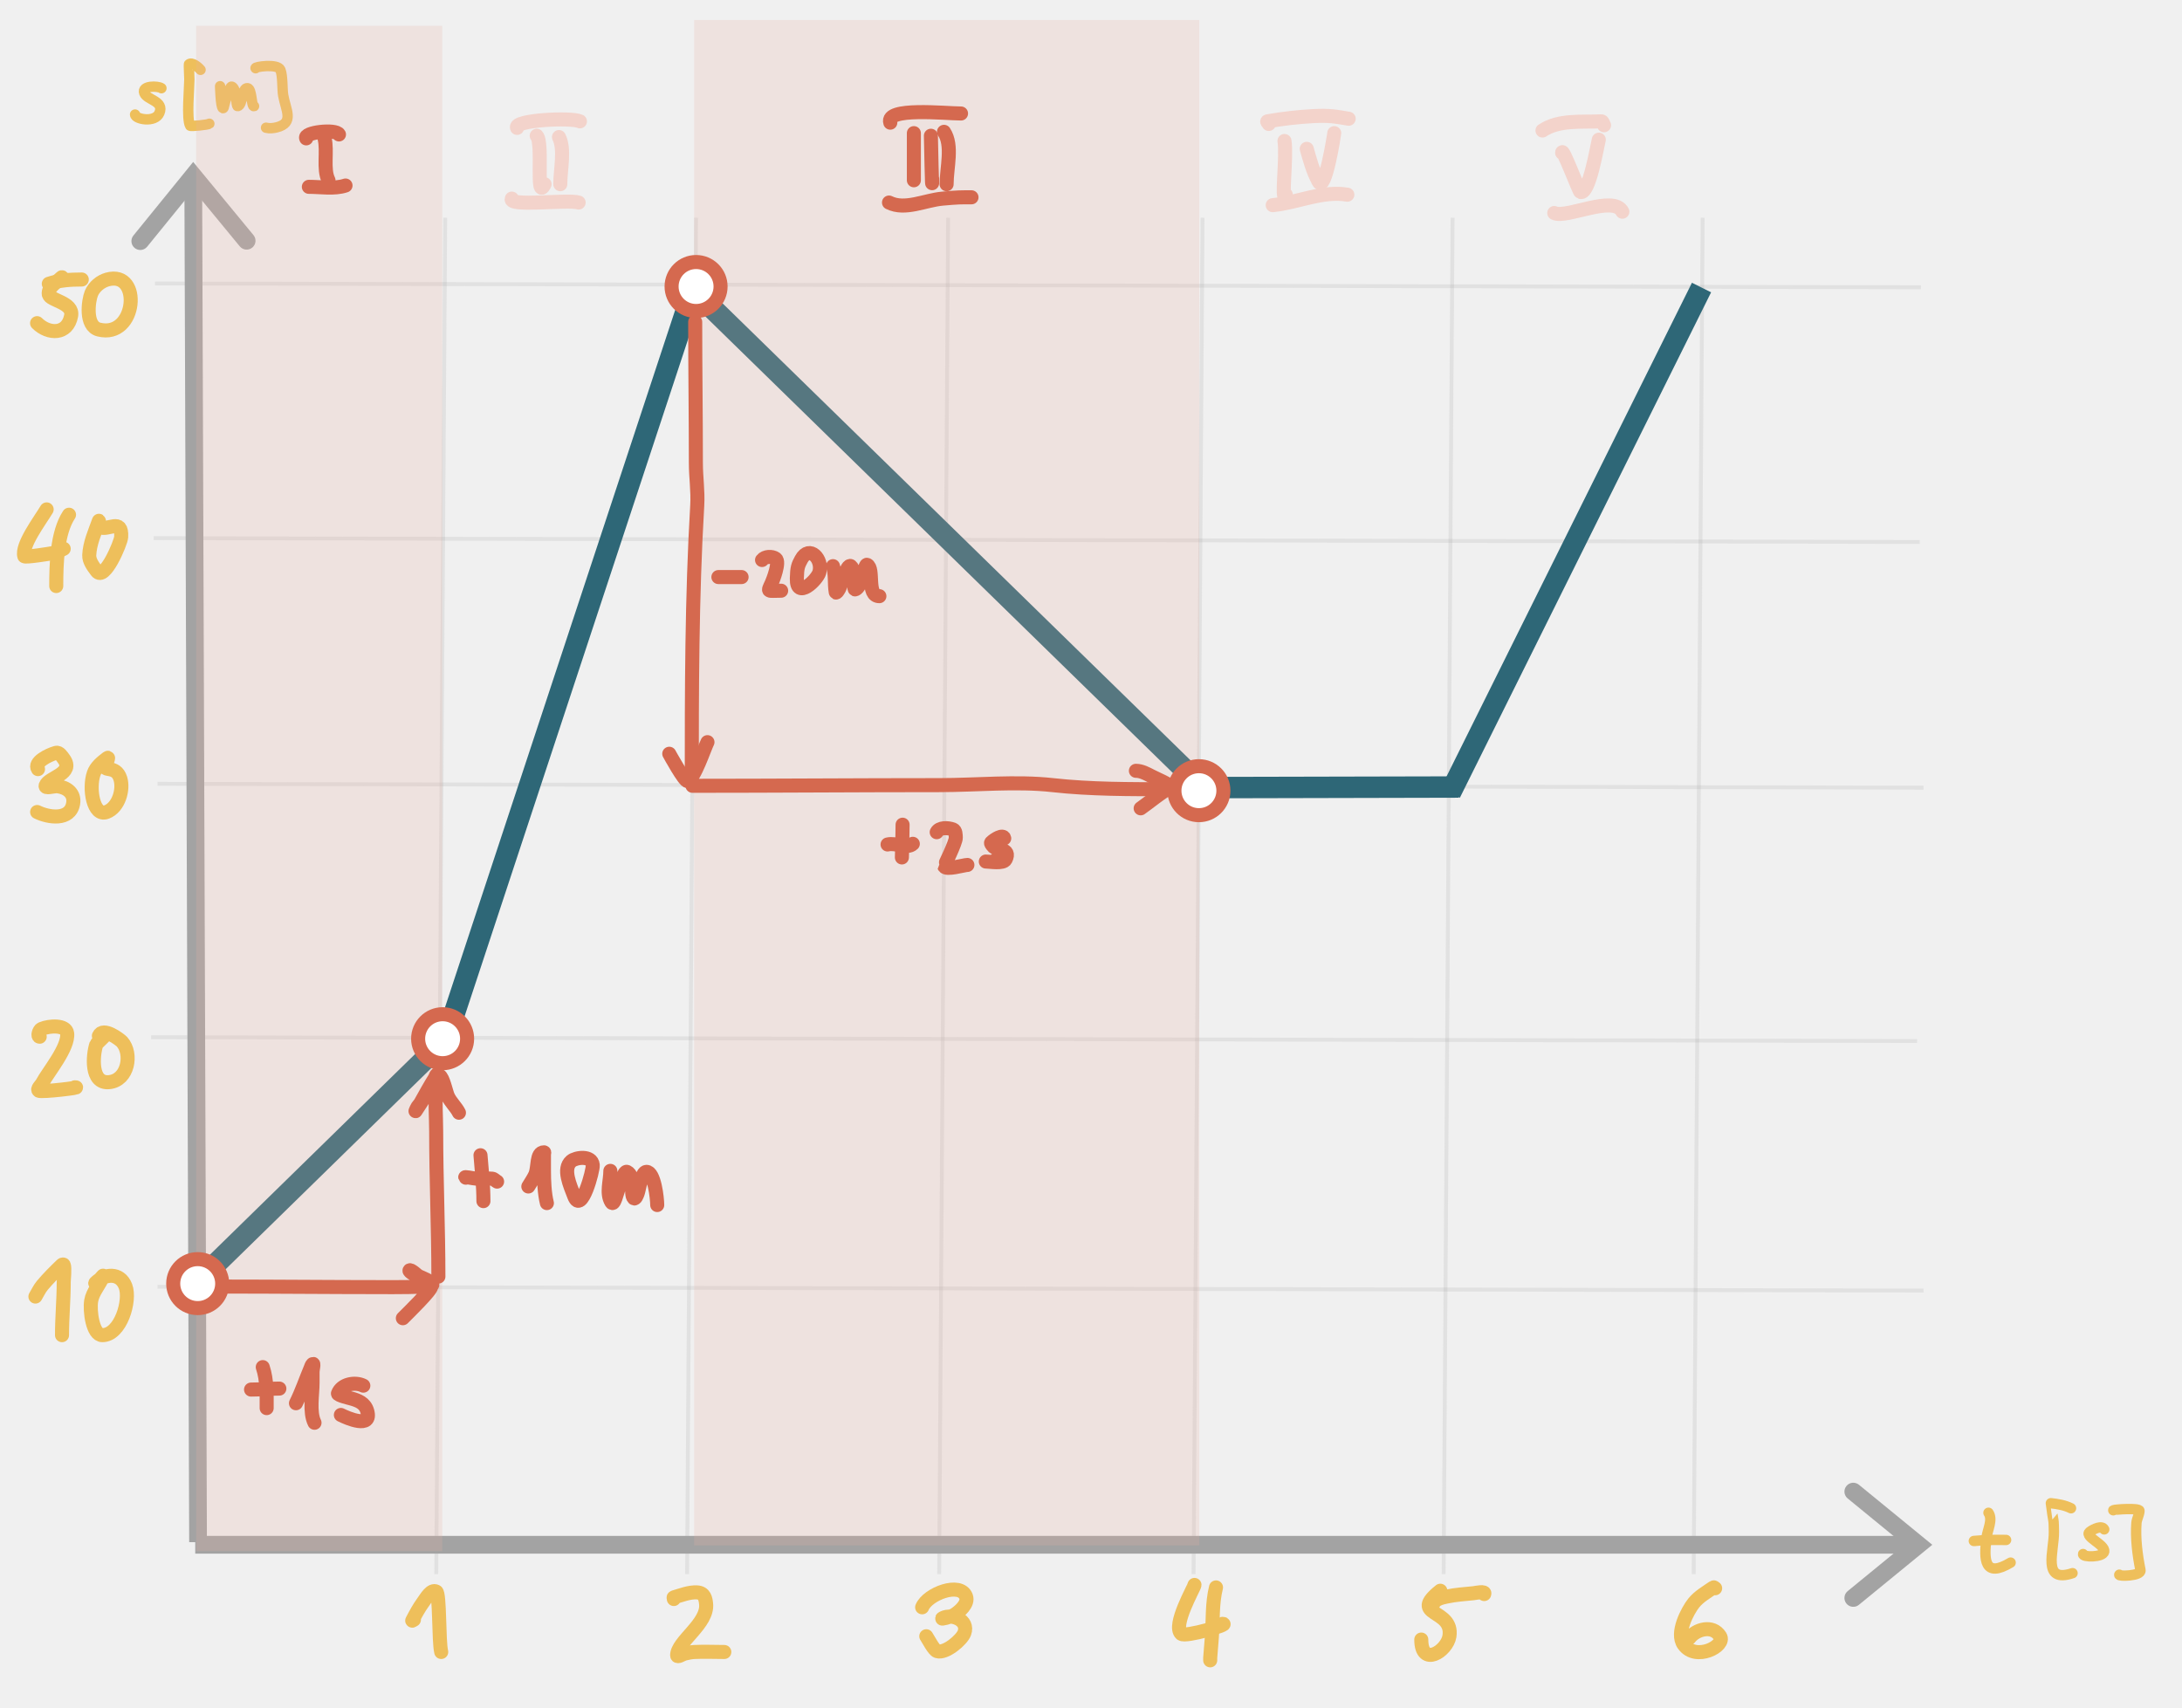
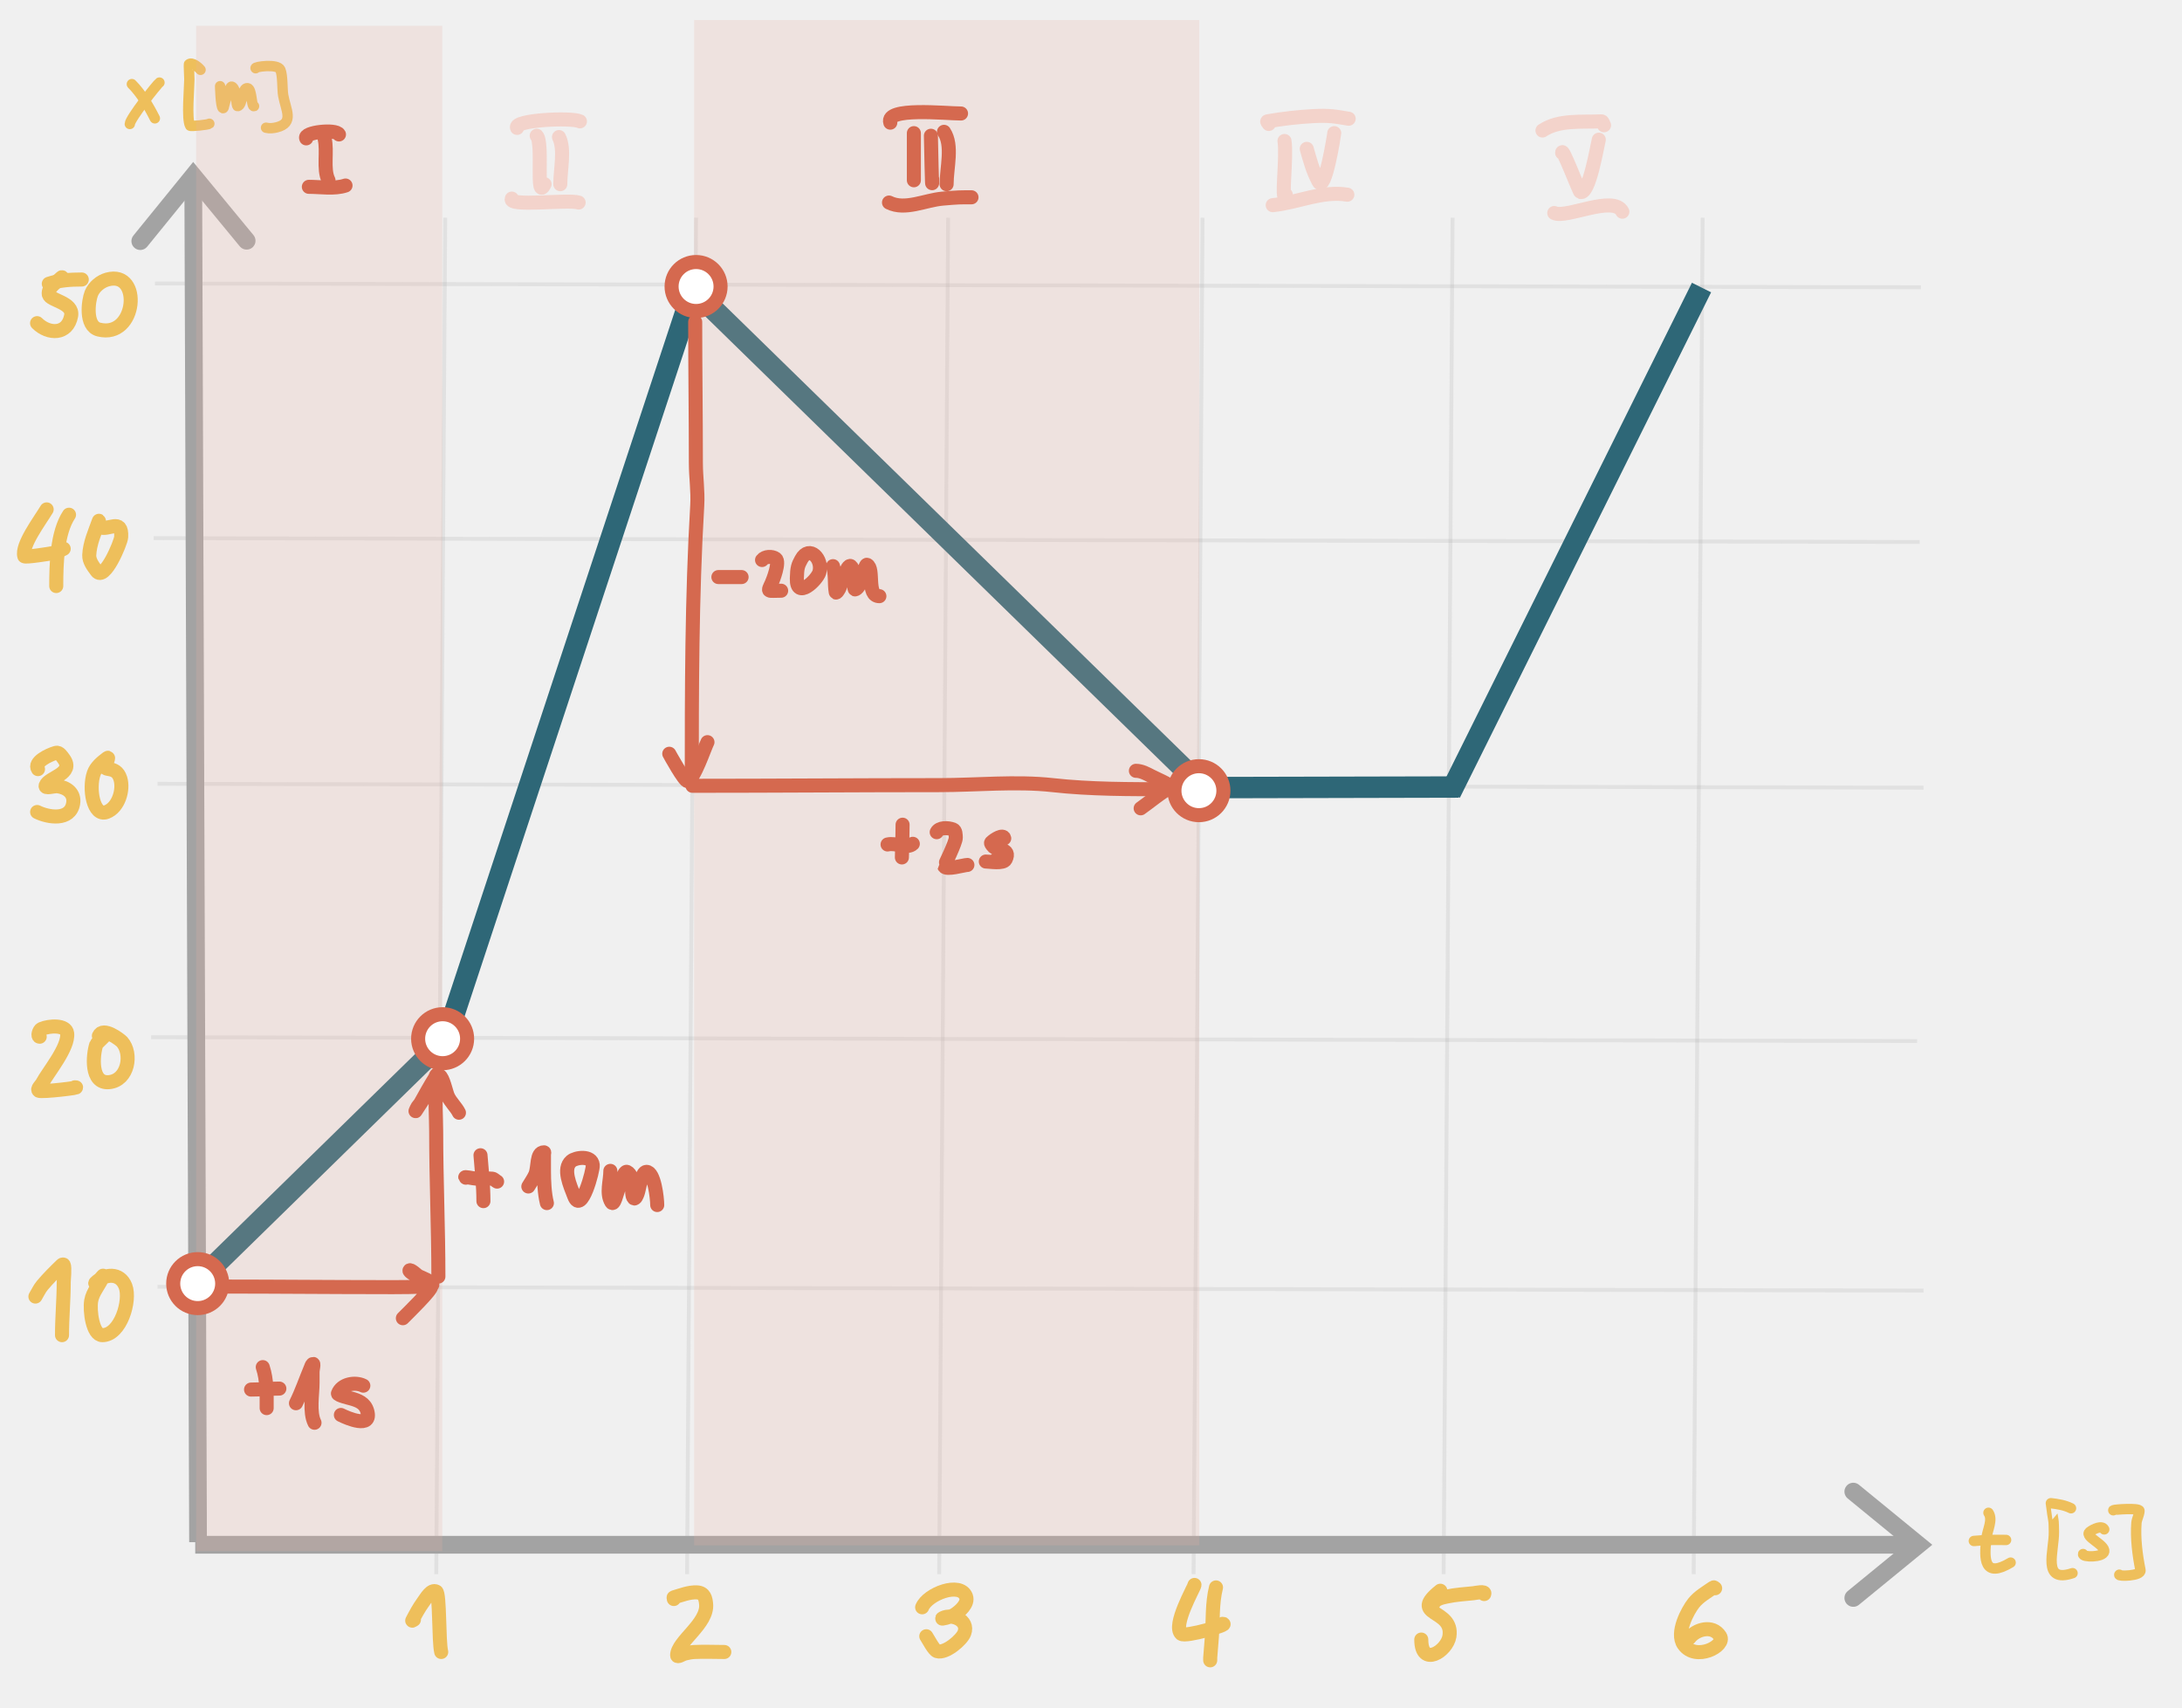
<svg xmlns="http://www.w3.org/2000/svg" xmlns:ns1="http://vectornator.io" height="100%" stroke-miterlimit="10" style="fill-rule:nonzero;clip-rule:evenodd;stroke-linecap:round;stroke-linejoin:round;" version="1.1" viewBox="0 0 326.025 255.15" width="100%" xml:space="preserve">
  <defs />
  <g id="Ebene-2" ns1:layerName="Ebene 2">
    <path d="M23.536 192.267L287.406 192.84" fill="none" opacity="1" stroke="#a3a3a3" stroke-linecap="butt" stroke-linejoin="round" stroke-opacity="0.197" stroke-width="0.58" />
    <path d="M22.58 154.981L286.45 155.554" fill="none" opacity="1" stroke="#a3a3a3" stroke-linecap="butt" stroke-linejoin="round" stroke-opacity="0.197" stroke-width="0.58" />
    <path d="M23.536 117.121L287.406 117.695" fill="none" opacity="1" stroke="#a3a3a3" stroke-linecap="butt" stroke-linejoin="round" stroke-opacity="0.197" stroke-width="0.58" />
    <path d="M22.963 80.409L286.832 80.983" fill="none" opacity="1" stroke="#a3a3a3" stroke-linecap="butt" stroke-linejoin="round" stroke-opacity="0.197" stroke-width="0.58" />
    <path d="M23.154 42.358L287.023 42.932" fill="none" opacity="1" stroke="#a3a3a3" stroke-linecap="butt" stroke-linejoin="round" stroke-opacity="0.197" stroke-width="0.58" />
    <path d="M65.183 235.21L66.521 32.528" fill="none" opacity="1" stroke="#a3a3a3" stroke-linecap="butt" stroke-linejoin="round" stroke-opacity="0.197" stroke-width="0.58" />
    <path d="M102.66 235.21L103.998 32.528" fill="none" opacity="1" stroke="#a3a3a3" stroke-linecap="butt" stroke-linejoin="round" stroke-opacity="0.197" stroke-width="0.58" />
    <path d="M140.328 235.21L141.666 32.528" fill="none" opacity="1" stroke="#a3a3a3" stroke-linecap="butt" stroke-linejoin="round" stroke-opacity="0.197" stroke-width="0.58" />
    <path d="M178.337 235.21L179.676 32.528" fill="none" opacity="1" stroke="#a3a3a3" stroke-linecap="butt" stroke-linejoin="round" stroke-opacity="0.197" stroke-width="0.58" />
    <path d="M215.7 235.21L217.038 32.528" fill="none" opacity="1" stroke="#a3a3a3" stroke-linecap="butt" stroke-linejoin="round" stroke-opacity="0.197" stroke-width="0.58" />
    <path d="M253.062 235.21L254.401 32.528" fill="none" opacity="1" stroke="#a3a3a3" stroke-linecap="butt" stroke-linejoin="round" stroke-opacity="0.197" stroke-width="0.58" />
    <path d="M103.995 41.999L66.719 154.929" fill="none" opacity="1" stroke="#2e6777" stroke-linecap="butt" stroke-linejoin="round" stroke-width="3.199" />
    <path d="M102.764 42.485L180.344 118.243" fill="none" opacity="1" stroke="#2e6777" stroke-linecap="butt" stroke-linejoin="round" stroke-width="3.199" />
    <path d="M217.945 117.598L179.422 117.687" fill="none" opacity="1" stroke="#2e6777" stroke-linecap="butt" stroke-linejoin="round" stroke-width="3.199" />
    <path d="M254.234 42.964L216.694 118.492" fill="none" opacity="1" stroke="#2e6777" stroke-linecap="butt" stroke-linejoin="round" stroke-width="3.199" />
    <g opacity="1">
      <path d="M28.877 27.613C28.921 39.92 29.592 230.432 29.592 230.432" fill="none" stroke="#a3a3a3" stroke-linecap="butt" stroke-linejoin="round" stroke-width="2.649" />
      <g fill="#a3a3a3" stroke="none">
        <path d="M37.876 35.131L29.895 25.447L28.865 24.197L27.845 25.454L19.932 35.194C19.471 35.762 19.558 36.596 20.125 37.057C20.693 37.519 21.527 37.432 21.988 36.864L29.901 27.124L27.851 27.131L35.831 36.816C36.297 37.38 37.131 37.461 37.696 36.995C38.26 36.53 38.341 35.696 37.876 35.131Z" fill="#a3a3a3" />
      </g>
    </g>
    <g opacity="1">
      <path d="M285.3 230.824C271.133 230.824 29.174 230.824 29.174 230.824" fill="none" stroke="#a3a3a3" stroke-linecap="butt" stroke-linejoin="round" stroke-width="2.649" />
      <g fill="#a3a3a3" stroke="none">
        <path d="M277.75 239.796L287.463 231.849L288.716 230.824L287.463 229.799L277.75 221.852C277.184 221.389 276.35 221.473 275.886 222.039C275.423 222.605 275.507 223.439 276.073 223.902L285.785 231.849L285.785 229.799L276.073 237.746C275.507 238.209 275.423 239.043 275.886 239.609C276.35 240.176 277.184 240.259 277.75 239.796Z" fill="#a3a3a3" />
      </g>
    </g>
    <path d="M61.845 242.019C61.762 242.06 61.555 242.224 61.597 242.143C62.086 241.209 62.586 240.274 63.205 239.422C63.705 238.734 64.424 237.434 65.184 237.814C65.734 238.089 65.529 245.253 65.926 246.842" fill="none" opacity="1" stroke="#eebf5b" stroke-linecap="round" stroke-linejoin="round" stroke-width="2.099" />
    <path d="M28.543 192.474L67.307 154.565" fill="none" opacity="1" stroke="#2e6777" stroke-linecap="butt" stroke-linejoin="round" stroke-width="3.199" />
    <path d="M100.68 238.927C100.68 238.844 100.601 238.702 100.68 238.68C101.815 238.355 102.964 237.875 104.143 237.937C105.29 237.998 105.429 238.922 105.503 239.669C105.798 242.612 101.175 245.271 101.175 247.337C101.175 247.717 101.919 247.182 102.288 247.09C102.774 246.968 103.271 246.866 103.772 246.842C105.248 246.772 106.746 246.842 108.224 246.842" fill="none" opacity="1" stroke="#eebf5b" stroke-linecap="round" stroke-linejoin="round" stroke-width="2.099" />
    <path d="M137.784 240.164C138.583 238.166 143.487 236.284 144.339 238.556C144.742 239.631 143.353 240.797 142.607 241.277C142.102 241.601 140.339 242.04 140.876 241.771C142.242 241.088 144.79 242.076 144.091 243.998C143.712 245.041 141.248 247.131 140.01 246.719C139.522 246.556 138.71 244.954 138.402 244.492" fill="none" opacity="1" stroke="#eebf5b" stroke-linecap="round" stroke-linejoin="round" stroke-width="2.099" />
    <path d="M178.474 236.824C178.474 237.157 175.13 242.88 176.495 244.121C177.113 244.683 183.908 242.637 182.679 242.637" fill="none" opacity="1" stroke="#eebf5b" stroke-linecap="round" stroke-linejoin="round" stroke-width="2.099" />
    <path d="M181.69 237.195C181.088 239.603 181.255 242.141 181.071 244.616C180.995 245.647 180.898 246.677 180.824 247.708C180.824 247.708 180.824 248.505 180.824 247.832" fill="none" opacity="1" stroke="#eebf5b" stroke-linecap="round" stroke-linejoin="round" stroke-width="2.099" />
    <path d="M215.207 237.69C210.373 241.557 217.212 240.305 216.567 244.492C216.226 246.709 212.362 249.2 212.362 244.987" fill="none" opacity="1" stroke="#eebf5b" stroke-linecap="round" stroke-linejoin="round" stroke-width="2.099" />
    <path d="M214.217 239.545C214.547 238.886 215.475 238.709 216.196 238.556C217.497 238.279 218.831 238.197 220.154 238.061C220.504 238.025 222.018 237.672 221.762 238.185" fill="none" opacity="1" stroke="#eebf5b" stroke-linecap="round" stroke-linejoin="round" stroke-width="2.099" />
    <path d="M256.268 237.319C256.186 237.278 256.097 237.143 256.021 237.195C254.983 237.914 253.836 238.556 253.053 239.545C252.193 240.632 250.351 243.99 251.569 245.729C253.367 248.298 257.91 245.931 257.01 244.492C255.888 242.696 253.393 243.462 252.434 244.74" fill="none" opacity="1" stroke="#eebf5b" stroke-linecap="round" stroke-linejoin="round" stroke-width="2.099" />
    <path d="M5.292 193.735C5.634 193.18 5.899 192.569 6.318 192.069C7.229 190.981 8.241 189.977 9.265 188.994C9.327 188.935 9.483 188.917 9.521 188.994C9.716 189.383 9.521 191.37 9.521 191.557C9.521 194.229 9.265 196.847 9.265 199.502" fill="none" opacity="1" stroke="#eebf5b" stroke-linecap="round" stroke-linejoin="round" stroke-width="2.099" />
    <path d="M14.84 191.237C15.043 191.056 15.515 190.406 15.416 190.66C14.919 191.942 13.845 193.019 13.622 194.376C13.38 195.852 13.836 199.502 15.288 199.502C18.034 199.502 19.556 194.299 18.748 192.198C17.941 190.098 15.66 190.288 14.263 191.685C14.091 191.857 14.658 191.398 14.84 191.237Z" fill="none" opacity="1" stroke="#eebf5b" stroke-linecap="round" stroke-linejoin="round" stroke-width="2.099" />
    <path d="M5.933 154.906C5.539 154.906 5.828 153.909 6.189 153.752C7.381 153.234 9.873 153.104 10.034 154.393C10.297 156.5 7.169 160.207 6.318 161.826C6.122 162.198 5.455 162.746 5.805 162.979C6.185 163.232 12.512 162.467 11.187 162.467" fill="none" opacity="1" stroke="#eebf5b" stroke-linecap="round" stroke-linejoin="round" stroke-width="2.099" />
    <path d="M15.48 154.841C16.716 153.838 14.46 155.853 14.391 156.059C13.877 157.602 13.459 161.983 16.313 161.698C19.171 161.412 19.804 157.427 18.236 155.674C17.974 155.382 15.387 153.352 14.775 154.777C14.683 154.994 15.297 154.99 15.48 154.841Z" fill="none" opacity="1" stroke="#eebf5b" stroke-linecap="round" stroke-linejoin="round" stroke-width="2.099" />
    <path d="M5.677 114.922C5.006 113.916 7.203 112.815 8.368 112.487C8.837 112.356 9.233 112.992 9.521 113.384C11.163 115.623 7.23 116.157 6.83 117.357C6.641 117.926 8.029 117.411 8.624 117.485C9.991 117.656 11.184 118.532 10.931 120.048C10.491 122.689 7.192 122.152 5.549 121.33" fill="none" opacity="1" stroke="#eebf5b" stroke-linecap="round" stroke-linejoin="round" stroke-width="2.099" />
    <path d="M15.801 114.217C15.946 113.919 16.322 113.057 16.057 113.256C15.234 113.874 14.338 114.589 14.007 115.563C13.226 117.858 13.947 122.073 15.929 121.33C17.735 120.653 18.496 117.968 17.979 116.332C17.302 114.186 15.194 115.463 15.801 114.217Z" fill="none" opacity="1" stroke="#eebf5b" stroke-linecap="round" stroke-linejoin="round" stroke-width="2.099" />
    <path d="M6.972 76.115C5.951 77.819 3.168 81.485 3.633 83.113C3.695 83.331 7.574 82.717 7.927 82.636C8.529 82.496 8.987 82.265 9.517 81.999" fill="none" opacity="1" stroke="#eebf5b" stroke-linecap="round" stroke-linejoin="round" stroke-width="2.099" />
    <path d="M10.312 76.911C8.506 79.62 8.404 84.382 8.404 87.566" fill="none" opacity="1" stroke="#eebf5b" stroke-linecap="round" stroke-linejoin="round" stroke-width="2.099" />
    <path d="M14.844 78.739C14.586 78.601 14.864 77.589 14.765 77.865C14.17 79.523 13.409 81.193 13.334 82.954C13.296 83.83 13.928 84.632 14.447 85.339C15.618 86.937 18.059 81.066 18.105 80.25C18.27 77.269 16.12 79.422 14.844 78.739Z" fill="none" opacity="1" stroke="#eebf5b" stroke-linecap="round" stroke-linejoin="round" stroke-width="2.099" />
    <path d="M9.517 41.765C9.411 41.659 9.305 41.341 9.199 41.447C8.449 42.197 7.123 42.945 7.291 43.992C7.438 44.913 10.992 45.183 10.63 47.172C10.102 50.077 7.23 49.974 5.541 48.285" fill="none" opacity="1" stroke="#eebf5b" stroke-linecap="round" stroke-linejoin="round" stroke-width="2.099" />
    <path d="M7.291 42.401C8.888 41.869 10.527 41.765 12.22 41.765" fill="none" opacity="1" stroke="#eebf5b" stroke-linecap="round" stroke-linejoin="round" stroke-width="2.099" />
    <path d="M16.037 41.765C15.023 42.045 14.051 42.859 13.652 43.833C13.206 44.918 12.68 48.718 14.765 49.24C20.434 50.657 21.279 40.321 16.037 41.765Z" fill="none" opacity="1" stroke="#eebf5b" stroke-linecap="round" stroke-linejoin="round" stroke-width="2.099" />
-     <path d="M24.118 13.178C23.638 12.818 21.126 12.757 21.553 13.894C21.957 14.973 24.576 15.063 23.82 16.877C23.179 18.415 20.181 17.801 20.181 17.116" fill="none" opacity="1" stroke="#eebf5b" stroke-linecap="round" stroke-linejoin="round" stroke-width="1.55" />
    <path d="M29.965 10.434C29.636 10.024 28.691 9.234 28.235 9.599C28.189 9.636 28.294 11.426 28.294 11.866C28.294 13.03 27.844 17.837 28.413 18.786C28.487 18.909 31.115 18.65 31.277 18.488" fill="none" opacity="1" stroke="#eebf5b" stroke-linecap="round" stroke-linejoin="round" stroke-width="1.55" />
    <path d="M32.888 12.88C32.888 12.637 32.948 16.042 33.305 16.161C33.432 16.203 33.454 15.933 33.484 15.803C33.58 15.388 34.279 12.855 34.618 12.94C35.386 13.132 35.239 15.909 35.513 15.863C36.311 15.73 36.093 13.027 37.004 13.178C37.663 13.288 37.553 15.998 37.959 15.863" fill="none" opacity="1" stroke="#eebf5b" stroke-linecap="round" stroke-linejoin="round" stroke-width="1.55" />
    <path d="M38.197 10.196C37.903 9.999 41.502 9.448 41.896 10.434C42.266 11.36 42.152 13.326 42.314 14.252C42.695 16.433 44.005 18.363 41.359 19.025C40.832 19.157 40.283 19.218 39.748 19.084" fill="none" opacity="1" stroke="#eebf5b" stroke-linecap="round" stroke-linejoin="round" stroke-width="1.55" />
    <path d="M297.11 226.043C297.807 227.089 296.961 228.555 296.809 229.803C296.416 233.027 296.451 235.867 300.418 233.487" fill="none" opacity="1" stroke="#eebf5b" stroke-linecap="round" stroke-linejoin="round" stroke-width="1.55" />
    <path d="M295.079 230.254C295.029 230.254 294.879 230.257 294.929 230.254C295.681 230.2 296.432 230.13 297.185 230.103C298.008 230.075 298.896 230.103 299.742 230.103" fill="none" opacity="1" stroke="#eebf5b" stroke-linecap="round" stroke-linejoin="round" stroke-width="1.55" />
    <path d="M309.442 225.366C308.518 224.904 307.461 224.728 306.434 224.614C306.431 224.614 306.624 226.042 306.66 226.268C306.874 227.623 306.846 227.032 306.885 228.825C306.95 231.732 305.005 236.621 309.668 235.066" fill="none" opacity="1" stroke="#eebf5b" stroke-linecap="round" stroke-linejoin="round" stroke-width="1.55" />
    <path d="M314.405 228.524C314.075 227.864 312.809 228.45 312.224 228.9C311.337 229.583 314.591 230.811 314.405 231.833C314.237 232.756 311.085 232.694 311.247 232.209" fill="none" opacity="1" stroke="#eebf5b" stroke-linecap="round" stroke-linejoin="round" stroke-width="1.55" />
    <path d="M315.759 225.667C315.932 225.536 319.669 225.295 319.669 225.742C319.669 226.27 319.261 226.989 319.218 227.547C319.04 229.858 319.373 232.382 319.819 234.615C320.001 235.523 316.393 235.56 316.661 235.292" fill="none" opacity="1" stroke="#eebf5b" stroke-linecap="round" stroke-linejoin="round" stroke-width="1.55" />
+     <path d="M19.702 12.569C21.076 13.943 22.24 15.888 23.138 17.684" fill="none" opacity="1" stroke="#eebf5b" stroke-linecap="round" stroke-linejoin="round" stroke-width="1.55" />
+     <path d="M23.825 12.34C23.481 12.569 19.397 17.736 19.397 18.524" fill="none" opacity="1" stroke="#eebf5b" stroke-linecap="round" stroke-linejoin="round" stroke-width="1.55" />
  </g>
  <g id="Ebene-1" ns1:layerName="Ebene 1">
    <path d="M103.713 2.992L179.191 2.992L179.191 230.92L103.713 230.92L103.713 2.992Z" fill="#e9b0a2" fill-opacity="0.216" fill-rule="nonzero" opacity="1" stroke="none" />
    <path d="M29.305 3.847L66.082 3.847L66.082 231.776L29.305 231.776L29.305 3.847Z" fill="#e9b0a2" fill-opacity="0.216" fill-rule="nonzero" opacity="1" stroke="none" />
    <path d="M100.345 42.811C100.345 40.79 101.984 39.151 104.005 39.151C106.026 39.151 107.664 40.79 107.664 42.811C107.664 44.832 106.026 46.47 104.005 46.47C101.984 46.47 100.345 44.832 100.345 42.811Z" fill="#ffffff" fill-rule="nonzero" opacity="1" stroke="#d5694f" stroke-linecap="round" stroke-linejoin="round" stroke-width="2.099" />
    <path d="M175.478 118.146C175.478 116.125 177.116 114.486 179.137 114.486C181.159 114.486 182.797 116.125 182.797 118.146C182.797 120.167 181.159 121.805 179.137 121.805C177.116 121.805 175.478 120.167 175.478 118.146Z" fill="#ffffff" fill-rule="nonzero" opacity="1" stroke="#d5694f" stroke-linecap="round" stroke-linejoin="round" stroke-width="2.099" />
    <path d="M103.873 48.104C103.873 55.134 103.975 62.162 103.975 69.204C103.975 71.314 104.303 73.398 104.178 75.523C103.369 89.278 103.363 103.091 103.363 116.908" fill="none" opacity="1" stroke="#d5694f" stroke-linecap="round" stroke-linejoin="round" stroke-width="2.099" />
    <path d="M99.999 112.627C100.001 112.63 102.318 116.877 102.751 116.704C103.771 116.296 105.226 111.856 105.707 110.894" fill="none" opacity="1" stroke="#d5694f" stroke-linecap="round" stroke-linejoin="round" stroke-width="2.099" />
    <path d="M103.465 117.417C115.758 117.417 128.078 117.315 140.364 117.315C145.897 117.315 151.793 116.705 157.285 117.315C162.93 117.943 168.908 117.927 174.613 117.927" fill="none" opacity="1" stroke="#d5694f" stroke-linecap="round" stroke-linejoin="round" stroke-width="2.099" />
    <path d="M169.721 115.175C170.548 115.175 171.33 115.611 172.065 115.99C172.609 116.271 175.056 117.354 175.123 117.621C175.2 117.928 174.796 117.809 174.715 117.825C174.031 117.962 171.286 120.213 170.434 120.781" fill="none" opacity="1" stroke="#d5694f" stroke-linecap="round" stroke-linejoin="round" stroke-width="2.099" />
    <path d="M107.338 86.226C108.493 86.226 109.649 86.226 110.804 86.226" fill="none" opacity="1" stroke="#d5694f" stroke-linecap="round" stroke-linejoin="round" stroke-width="2.099" />
    <path d="M113.862 83.678C114.272 83.132 115.347 83.074 115.901 83.474C116.571 83.958 115.485 86.713 115.289 87.144C114.651 88.548 114.618 88.265 116.716 88.265" fill="none" opacity="1" stroke="#d5694f" stroke-linecap="round" stroke-linejoin="round" stroke-width="2.099" />
    <path d="M119.723 83.576C119.244 84.455 119.1 84.799 119.06 86.43C118.981 89.704 122.102 86.639 122.424 85.513C122.981 83.564 120.94 81.341 119.723 83.576Z" fill="none" opacity="1" stroke="#d5694f" stroke-linecap="round" stroke-linejoin="round" stroke-width="2.099" />
    <path d="M124.463 84.595C124.873 85.827 124.645 87.19 124.871 88.469C124.925 88.777 125.377 88.05 125.482 87.755C125.539 87.595 126.597 84.165 127.113 84.595C127.992 85.328 127.362 88.293 127.827 88.061C128.746 87.601 128.885 85.419 129.356 84.595C129.403 84.512 129.473 84.349 129.559 84.391C130.693 84.958 129.415 89.08 131.394 89.08" fill="none" opacity="1" stroke="#d5694f" stroke-linecap="round" stroke-linejoin="round" stroke-width="2.099" />
    <path d="M132.617 126.184C133.849 125.876 135.593 126.877 136.389 126.082" fill="#d5694f" fill-rule="nonzero" opacity="1" stroke="#d5694f" stroke-linecap="round" stroke-linejoin="round" stroke-width="2.099" />
    <path d="M134.86 123.228C134.86 124.859 134.794 126.489 134.758 128.12" fill="#d5694f" fill-rule="nonzero" opacity="1" stroke="#d5694f" stroke-linecap="round" stroke-linejoin="round" stroke-width="2.099" />
    <path d="M139.957 124.349C140.326 123.609 141.628 123.654 142.403 123.941C142.806 124.09 142.792 124.735 142.811 125.164C142.841 125.865 141.065 129.412 141.078 129.445C141.328 130.072 144.041 129.242 144.543 129.242" fill="none" opacity="1" stroke="#d5694f" stroke-linecap="round" stroke-linejoin="round" stroke-width="2.099" />
    <path d="M150.048 125.266C149.915 124.602 148.59 125.399 148.111 125.878C147.982 126.007 148.213 126.235 148.315 126.387C148.809 127.128 151.136 126.658 150.252 128.426C149.915 129.099 147.916 128.732 147.296 128.732" fill="#d5694f" fill-rule="nonzero" opacity="1" stroke="#d5694f" stroke-linecap="round" stroke-linejoin="round" stroke-width="2.099" />
    <path d="M25.881 191.8C25.881 189.779 27.519 188.141 29.54 188.141C31.561 188.141 33.2 189.779 33.2 191.8C33.2 193.821 31.561 195.46 29.54 195.46C27.519 195.46 25.881 193.821 25.881 191.8Z" fill="#ffffff" fill-rule="nonzero" opacity="1" stroke="#d5694f" stroke-linecap="round" stroke-linejoin="round" stroke-width="2.099" />
    <path d="M62.475 155.206C62.475 153.185 64.114 151.546 66.135 151.546C68.156 151.546 69.794 153.185 69.794 155.206C69.794 157.227 68.156 158.865 66.135 158.865C64.114 158.865 62.475 157.227 62.475 155.206Z" fill="#ffffff" fill-rule="nonzero" opacity="1" stroke="#d5694f" stroke-linecap="round" stroke-linejoin="round" stroke-width="2.099" />
    <path d="M33.552 192.241C41.359 192.241 49.321 192.324 57.204 192.324C57.832 192.324 64.454 192.399 64.59 191.992C64.744 191.531 62.765 190.814 62.516 190.664C62.436 190.616 61.307 189.595 61.188 189.834C61.16 189.889 61.227 189.956 61.271 190C61.966 190.695 64.239 191.312 64.424 192.241C64.52 192.721 60.996 196.166 60.192 196.971" fill="none" opacity="1" stroke="#d5694f" stroke-linecap="round" stroke-linejoin="round" stroke-width="2.099" />
    <path d="M65.503 190.747C65.503 183.527 65.171 176.329 65.171 169.086C65.171 166.948 64.951 164.489 65.254 162.364C65.306 162.002 65.571 160.923 65.42 160.621C65.248 160.277 65.009 161.029 65.005 161.036C64.236 162.268 63.554 163.499 62.847 164.771C62.686 165.061 62.376 165.328 62.267 165.601C62.211 165.739 62.018 166.14 62.101 166.016C63.143 164.452 64.135 162.839 65.171 161.285C65.313 161.073 65.441 160.59 65.669 160.704C66.207 160.973 66.661 163.212 66.914 163.775C67.34 164.722 68.131 165.379 68.574 166.265" fill="none" opacity="1" stroke="#d5694f" stroke-linecap="round" stroke-linejoin="round" stroke-width="2.099" />
    <path d="M37.51 207.631C38.926 207.631 40.327 207.485 41.741 207.485" fill="none" opacity="1" stroke="#d5694f" stroke-linecap="round" stroke-linejoin="round" stroke-width="2.099" />
    <path d="M39.261 204.276C39.913 206.232 39.844 208.351 39.844 210.403" fill="none" opacity="1" stroke="#d5694f" stroke-linecap="round" stroke-linejoin="round" stroke-width="2.099" />
    <path d="M44.221 209.674C45.069 207.977 45.673 206.17 46.409 204.422C46.493 204.221 46.547 203.992 46.701 203.838C46.976 203.563 46.701 204.616 46.701 205.005C46.701 205.54 46.701 206.075 46.701 206.61C46.701 208.334 46.199 211.004 46.993 212.591" fill="none" opacity="1" stroke="#d5694f" stroke-linecap="round" stroke-linejoin="round" stroke-width="2.099" />
    <path d="M54.287 207.048C53.063 206.436 51.028 206.791 50.494 208.215C50.401 208.462 52.268 208.911 52.391 208.944C53.489 209.244 54.523 209.625 54.871 210.841C55.647 213.559 51.851 211.884 50.932 211.424" fill="none" opacity="1" stroke="#d5694f" stroke-linecap="round" stroke-linejoin="round" stroke-width="2.099" />
    <path d="M71.793 172.618C71.984 174.899 72.231 177.185 72.231 179.475" fill="none" opacity="1" stroke="#d5694f" stroke-linecap="round" stroke-linejoin="round" stroke-width="2.099" />
    <path d="M69.605 175.974C69.125 175.733 70.674 176.083 71.21 176.12C71.986 176.173 72.77 176.038 73.544 176.12C73.826 176.149 74.02 176.43 74.274 176.557" fill="none" opacity="1" stroke="#d5694f" stroke-linecap="round" stroke-linejoin="round" stroke-width="2.099" />
    <path d="M78.942 177.287C79.282 176.703 79.684 176.151 79.963 175.536C80.46 174.443 80.075 172.181 81.276 172.181C81.373 172.181 81.276 172.375 81.276 172.472C81.276 173.299 81.276 174.126 81.276 174.952C81.276 176.46 81.351 178.317 81.714 179.767" fill="none" opacity="1" stroke="#d5694f" stroke-linecap="round" stroke-linejoin="round" stroke-width="2.099" />
    <path d="M85.361 173.494C84.023 174.632 85.171 177.105 85.799 178.746C86.871 181.551 88.653 174.817 88.57 174.077C88.405 172.586 86.022 172.932 85.361 173.494Z" fill="none" opacity="1" stroke="#d5694f" stroke-linecap="round" stroke-linejoin="round" stroke-width="2.099" />
    <path d="M91.197 174.952C91.197 176.509 90.541 178.286 91.342 179.621C91.768 180.33 92.153 178.178 92.51 177.433C92.772 176.882 92.987 175.775 93.385 175.244C93.45 175.157 93.579 175.05 93.677 175.098C94.984 175.752 94.085 178.425 94.698 179.037C94.918 179.257 95.172 178.599 95.281 178.308C95.487 177.76 95.849 175.098 96.594 175.098C97.77 175.098 98.199 179.065 98.199 180.058" fill="none" opacity="1" stroke="#d5694f" stroke-linecap="round" stroke-linejoin="round" stroke-width="2.099" />
    <path d="M48.495 20.676C48.976 22.598 48.234 25.241 49.082 26.937" fill="none" opacity="1" stroke="#d5694f" stroke-linecap="round" stroke-linejoin="round" stroke-width="2.099" />
    <path d="M45.756 20.676C45.297 19.758 50.214 19.223 50.648 20.089" fill="none" opacity="1" stroke="#d5694f" stroke-linecap="round" stroke-linejoin="round" stroke-width="2.099" />
    <path d="M46.147 27.916C47.881 27.916 49.973 28.271 51.626 27.72" fill="none" opacity="1" stroke="#d5694f" stroke-linecap="round" stroke-linejoin="round" stroke-width="2.099" />
    <path d="M80.194 20.284C81.22 21.31 79.968 30.324 81.368 27.524" fill="none" opacity="1" stroke="#f3d3cb" stroke-linecap="round" stroke-linejoin="round" stroke-width="2.099" />
    <path d="M83.52 20.48C84.44 22.319 83.716 25.343 83.716 27.524" fill="none" opacity="1" stroke="#f3d3cb" stroke-linecap="round" stroke-linejoin="round" stroke-width="2.099" />
    <path d="M77.259 19.11C76.668 17.928 85.414 17.513 86.651 18.132" fill="none" opacity="1" stroke="#f3d3cb" stroke-linecap="round" stroke-linejoin="round" stroke-width="2.099" />
    <path d="M76.476 29.677C75.841 30.947 84.925 29.753 86.455 30.264" fill="none" opacity="1" stroke="#f3d3cb" stroke-linecap="round" stroke-linejoin="round" stroke-width="2.099" />
    <path d="M136.547 19.893C136.547 22.241 136.547 24.589 136.547 26.937" fill="none" opacity="1" stroke="#d5694f" stroke-linecap="round" stroke-linejoin="round" stroke-width="2.099" />
    <path d="M139.091 20.284C139.091 20.518 139.287 29.857 139.287 26.742" fill="none" opacity="1" stroke="#d5694f" stroke-linecap="round" stroke-linejoin="round" stroke-width="2.099" />
    <path d="M141.048 19.697C142.403 21.73 141.439 25.057 141.439 27.524" fill="none" opacity="1" stroke="#d5694f" stroke-linecap="round" stroke-linejoin="round" stroke-width="2.099" />
    <path d="M133.025 18.328C132.24 15.971 141.281 16.958 143.592 16.958" fill="none" opacity="1" stroke="#d5694f" stroke-linecap="round" stroke-linejoin="round" stroke-width="2.099" />
    <path d="M132.83 30.264C135.228 31.463 138.181 29.911 140.852 29.677C143.248 29.466 143.506 29.481 145.157 29.481" fill="none" opacity="1" stroke="#d5694f" stroke-linecap="round" stroke-linejoin="round" stroke-width="2.099" />
    <path d="M191.923 21.067C192.308 23.378 191.354 30.618 192.118 29.09" fill="none" opacity="1" stroke="#f3d3cb" stroke-linecap="round" stroke-linejoin="round" stroke-width="2.099" />
    <path d="M195.249 22.241C195.743 23.968 196.115 25.433 197.01 27.133C197.974 28.963 199.358 20.045 199.358 19.893" fill="none" opacity="1" stroke="#f3d3cb" stroke-linecap="round" stroke-linejoin="round" stroke-width="2.099" />
    <path d="M189.575 18.523C189.509 18.393 189.235 18.157 189.379 18.132C191.642 17.733 193.933 17.472 196.227 17.349C198.663 17.219 199.583 17.419 201.511 17.741" fill="none" opacity="1" stroke="#f3d3cb" stroke-linecap="round" stroke-linejoin="round" stroke-width="2.099" />
    <path d="M190.162 30.655C193.917 30.279 197.567 28.465 201.315 29.09" fill="none" opacity="1" stroke="#f3d3cb" stroke-linecap="round" stroke-linejoin="round" stroke-width="2.099" />
    <path d="M233.405 22.828C233.405 21.856 235.963 28.653 236.145 28.698C237.458 29.027 238.612 21.959 238.884 20.872" fill="none" opacity="1" stroke="#f3d3cb" stroke-linecap="round" stroke-linejoin="round" stroke-width="2.099" />
    <path d="M230.47 19.502C232.942 17.854 236.308 18.267 239.275 18.132C239.51 18.121 239.536 18.523 239.667 18.719" fill="none" opacity="1" stroke="#f3d3cb" stroke-linecap="round" stroke-linejoin="round" stroke-width="2.099" />
    <path d="M232.231 31.829C233.976 32.701 241.118 29.058 242.406 31.633" fill="none" opacity="1" stroke="#f3d3cb" stroke-linecap="round" stroke-linejoin="round" stroke-width="2.099" />
  </g>
</svg>
